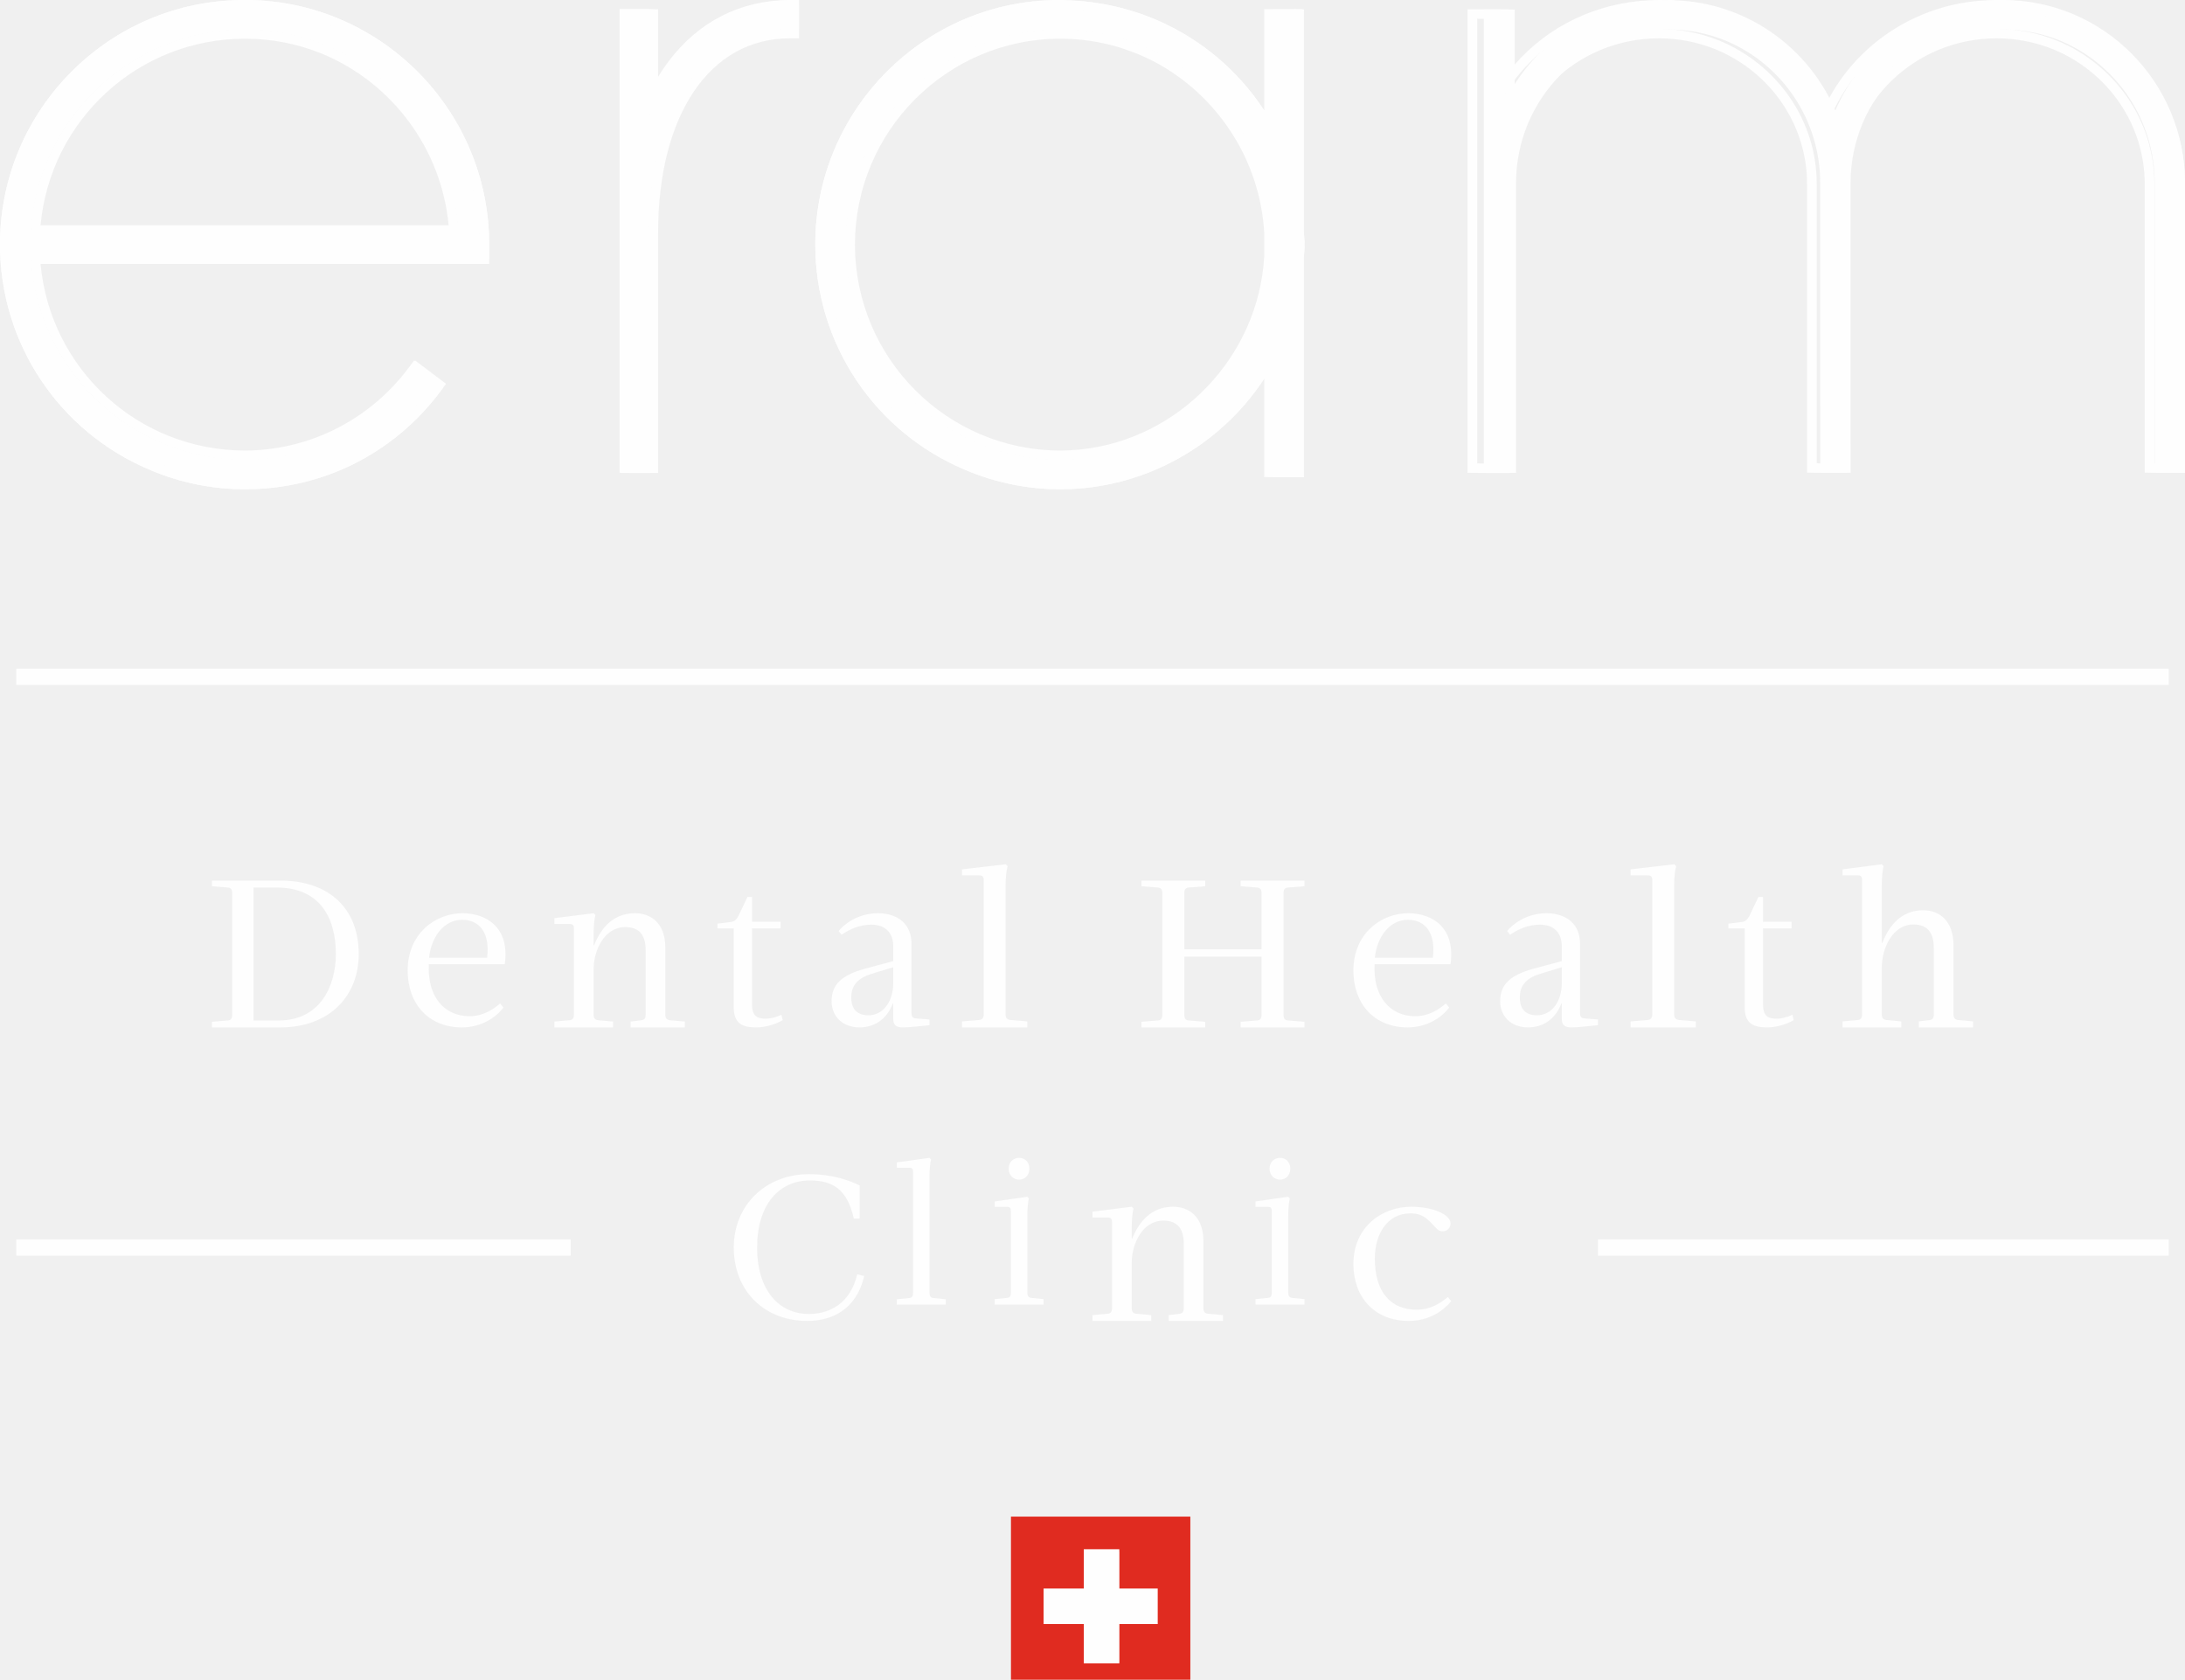
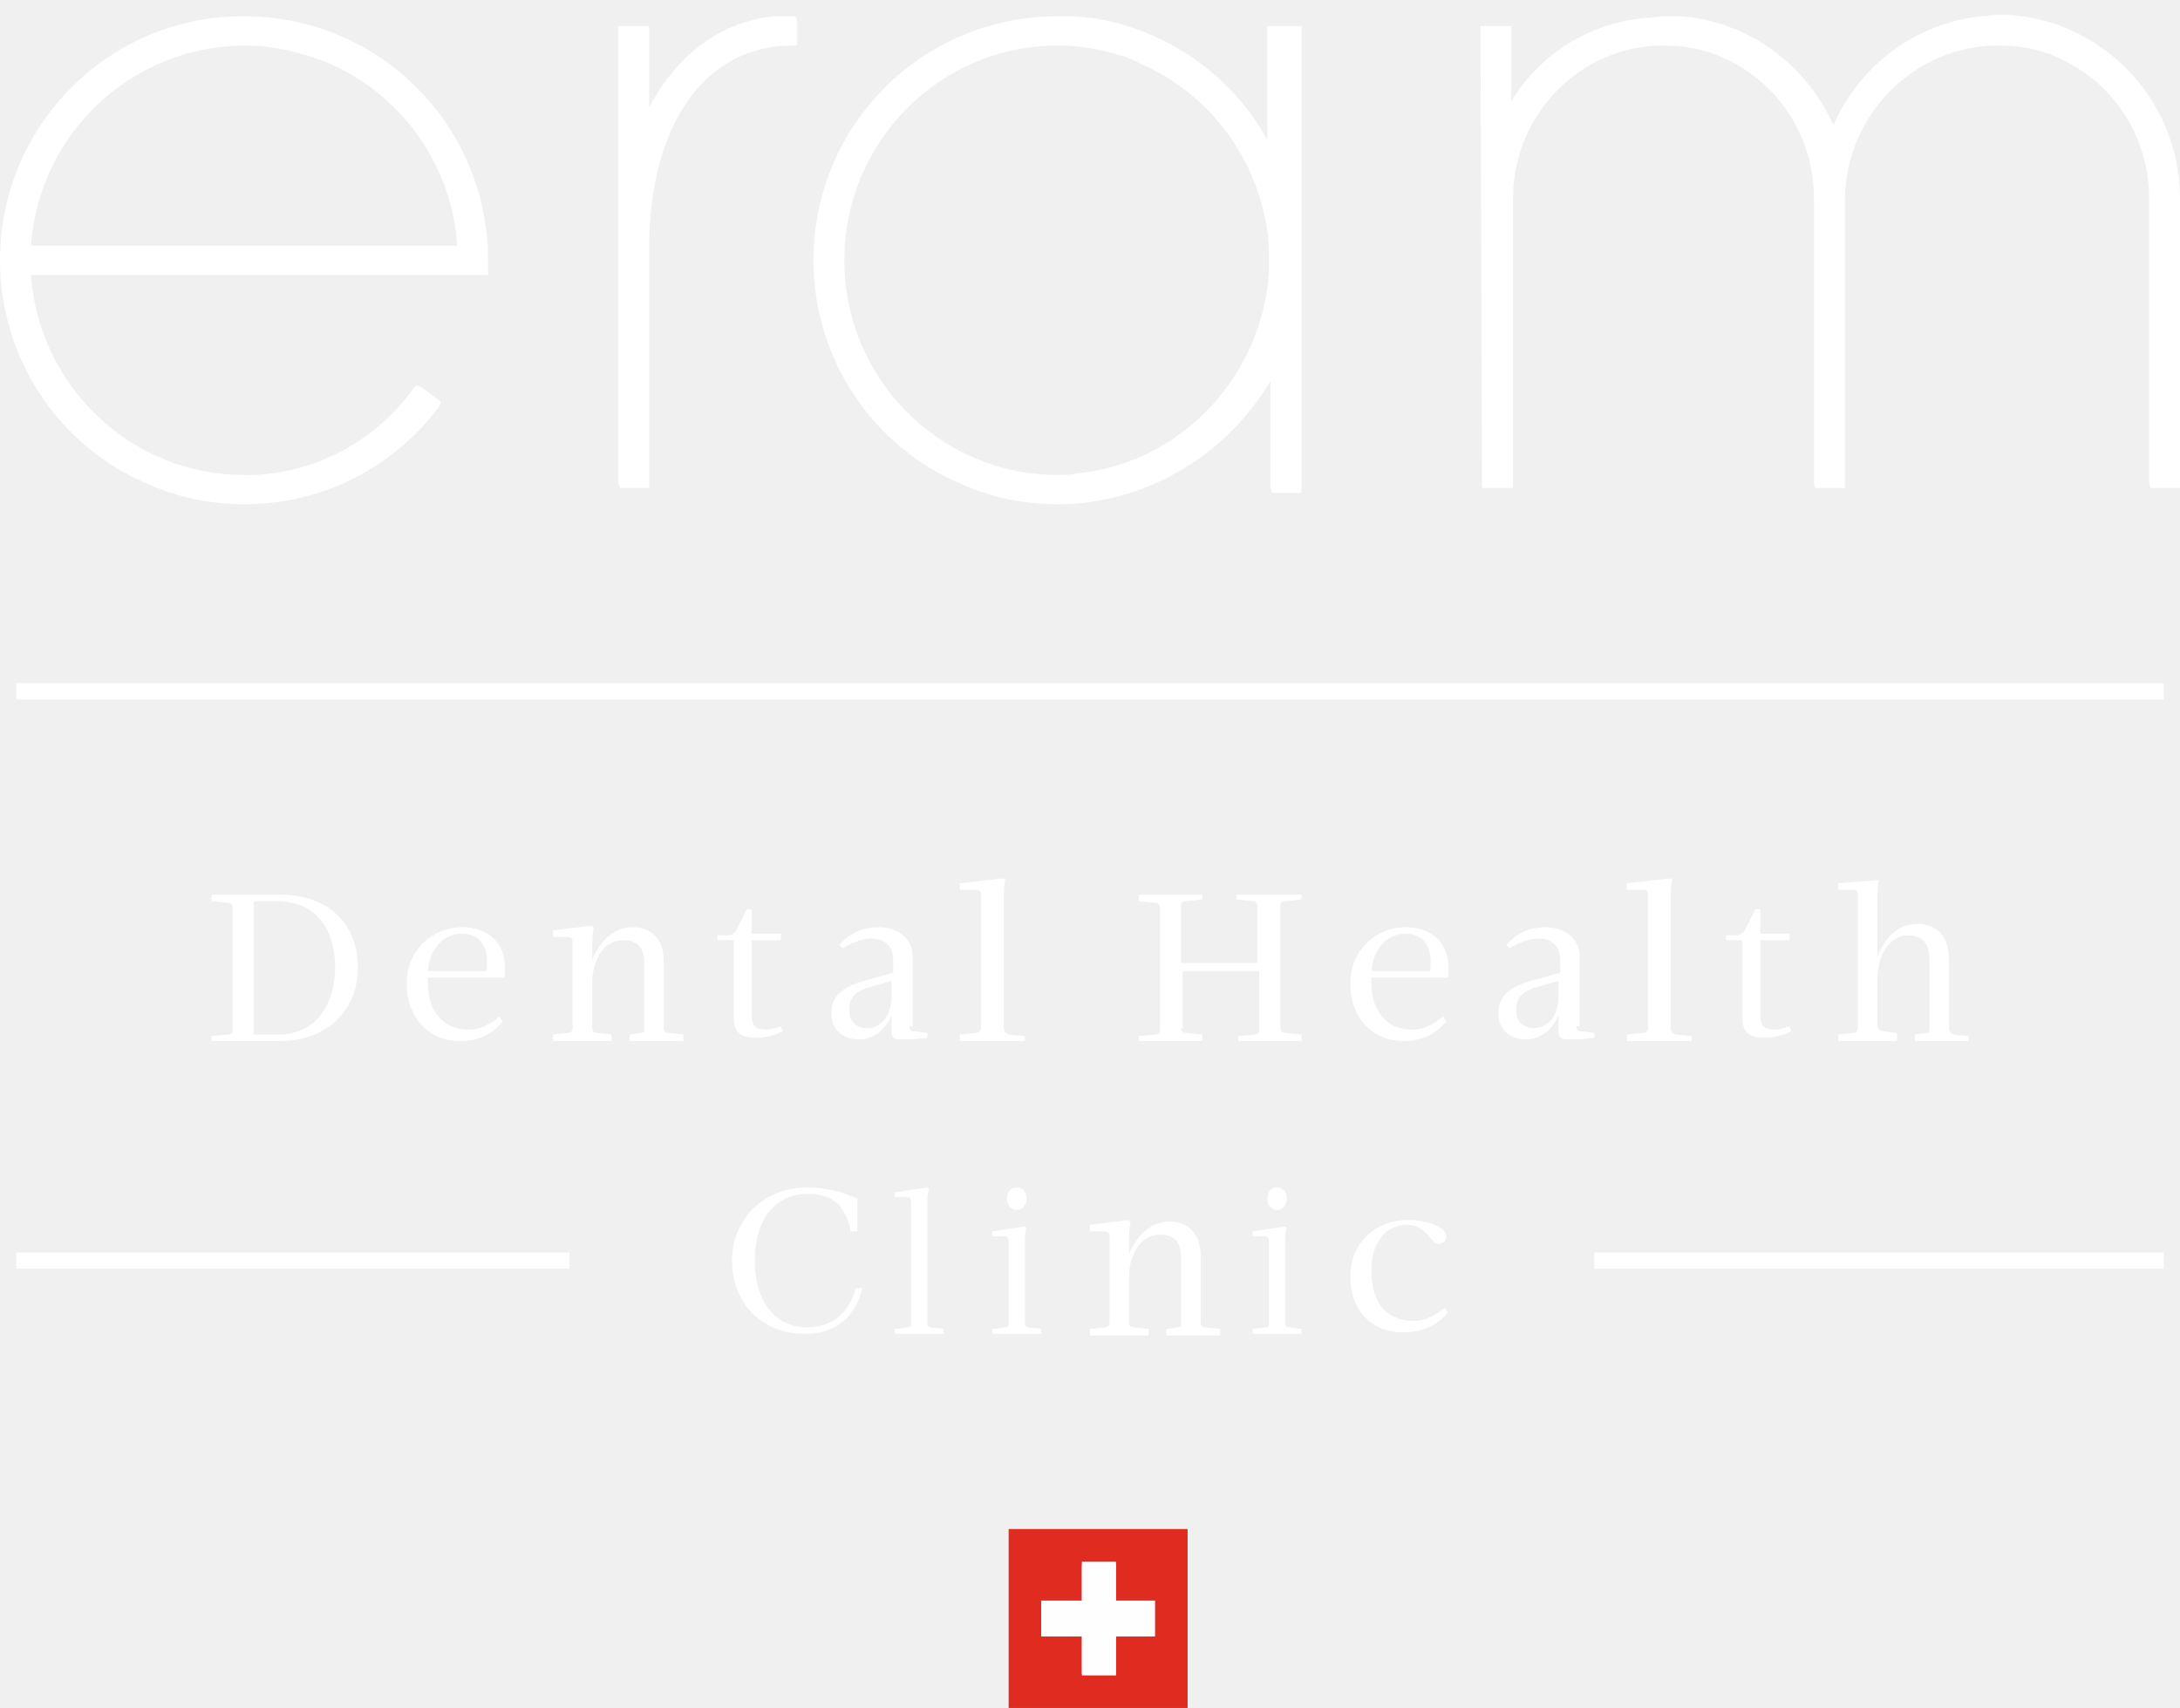
- <svg xmlns="http://www.w3.org/2000/svg" xmlns:xlink="http://www.w3.org/1999/xlink" width="134px" height="103px" viewBox="0 0 134 103" version="1.1">
-   <defs>
-     <polygon id="path-1" points="0 103 134 103 134 0 0 0" />
-   </defs>
-   <g id="Welcome" stroke="none" stroke-width="1" fill="none" fill-rule="evenodd">
-     <g id="Desktop-HD" transform="translate(-652, -36)">
-       <g id="Logo" transform="translate(652, 36)">
-         <path d="M17.098,62.576 C19.59,62.576 20.597,60.525 20.597,58.5 C20.597,56.171 19.535,54.424 16.962,54.424 L15.546,54.424 L15.546,62.576 L17.098,62.576 Z M13,63 L13,62.656 L13.966,62.576 C14.171,62.563 14.239,62.444 14.239,62.245 L14.239,54.755 C14.239,54.556 14.171,54.437 13.966,54.424 L13,54.344 L13,54 L17.207,54 C20.148,54 22,55.681 22,58.5 C22,61.147 20.134,63 17.207,63 L13,63 Z" id="Fill-1" fill="#FEFEFE" />
-         <path d="M26.313,58.733 L29.873,58.733 C30.063,57.226 29.427,56.404 28.344,56.404 C27.22,56.404 26.449,57.44 26.313,58.733 L26.313,58.733 Z M26.3,59.123 C26.192,61.115 27.247,62.314 28.79,62.314 C29.589,62.314 30.184,61.95 30.672,61.533 L30.875,61.788 C30.401,62.395 29.535,63 28.317,63 C26.273,63 25,61.546 25,59.514 C25,57.266 26.679,56 28.371,56 C29.739,56 31.281,56.795 30.956,59.123 L26.3,59.123 Z" id="Fill-3" fill="#FEFEFE" />
-         <path d="M36.515,56.11 C36.447,56.385 36.405,56.796 36.405,57.263 L36.405,57.963 L36.433,57.963 C37.011,56.522 37.932,56 38.948,56 C39.911,56 40.804,56.604 40.804,58.114 L40.804,62.218 C40.804,62.424 40.873,62.533 41.079,62.561 L42,62.643 L42,63 L38.674,63 L38.674,62.643 L39.347,62.561 C39.54,62.533 39.595,62.424 39.595,62.218 L39.595,58.265 C39.595,57.442 39.292,56.851 38.344,56.851 C37.052,56.851 36.405,58.292 36.405,59.431 L36.405,62.218 C36.405,62.424 36.475,62.533 36.681,62.561 L37.602,62.643 L37.602,63 L34,63 L34,62.643 L34.921,62.561 C35.127,62.548 35.196,62.424 35.196,62.218 L35.196,56.933 C35.196,56.728 35.127,56.659 34.921,56.659 L34,56.659 L34,56.302 L36.405,56 L36.515,56.11 Z" id="Fill-5" fill="#FEFEFE" />
-         <path d="M44.818,56.537 C45.048,56.512 45.176,56.371 45.278,56.182 L45.841,55 L46.121,55 L46.121,56.524 L47.872,56.524 L47.872,56.931 L46.121,56.931 L46.121,61.578 C46.121,62.327 46.441,62.467 46.978,62.467 C47.221,62.467 47.578,62.39 47.923,62.226 L48,62.556 C47.591,62.797 46.978,63 46.377,63 C45.547,63 44.997,62.784 44.997,61.755 L44.997,56.931 L44,56.931 L44,56.638 L44.818,56.537 Z" id="Fill-7" fill="#FEFEFE" />
-         <path d="M54.78,59.312 L53.41,59.729 C52.446,60.039 52.205,60.577 52.205,61.17 C52.205,61.883 52.573,62.259 53.258,62.259 C54.159,62.259 54.78,61.425 54.78,60.281 L54.78,59.312 Z M55.897,62.112 C55.897,62.314 55.96,62.435 56.15,62.448 L57,62.516 L57,62.866 C56.29,62.932 55.82,63 55.364,63 C54.958,63 54.78,62.852 54.78,62.489 L54.78,61.533 L54.755,61.533 C54.374,62.529 53.601,63 52.712,63 C51.634,63 51,62.287 51,61.398 C51,60.389 51.584,59.81 53.03,59.406 L54.78,58.935 L54.78,58.019 C54.78,57.279 54.374,56.701 53.436,56.701 C52.738,56.701 52.117,56.969 51.609,57.319 L51.431,57.091 C51.711,56.727 52.573,56 53.841,56 C55.047,56 55.897,56.66 55.897,57.845 L55.897,62.112 Z" id="Fill-9" fill="#FEFEFE" />
-         <path d="M61.672,62.197 C61.672,62.409 61.748,62.521 61.977,62.549 L63,62.634 L63,63 L59,63 L59,62.634 L60.023,62.549 C60.252,62.535 60.328,62.409 60.328,62.197 L60.328,53.958 C60.328,53.747 60.252,53.676 60.023,53.676 L59,53.676 L59,53.31 L61.672,53 L61.794,53.113 C61.718,53.395 61.672,53.817 61.672,54.296 L61.672,62.197 Z" id="Fill-11" fill="#FEFEFE" />
-         <path d="M72.634,62.245 C72.634,62.457 72.704,62.563 72.915,62.576 L73.916,62.656 L73.916,63 L70,63 L70,62.656 L71,62.576 C71.212,62.563 71.282,62.444 71.282,62.245 L71.282,54.755 C71.282,54.556 71.212,54.437 71,54.424 L70,54.344 L70,54 L73.916,54 L73.916,54.344 L72.915,54.424 C72.704,54.437 72.634,54.543 72.634,54.755 L72.634,58.209 L77.366,58.209 L77.366,54.755 C77.366,54.556 77.296,54.437 77.085,54.424 L76.084,54.344 L76.084,54 L80,54 L80,54.344 L79,54.424 C78.788,54.437 78.718,54.543 78.718,54.755 L78.718,62.245 C78.718,62.457 78.788,62.563 79,62.576 L80,62.656 L80,63 L76.084,63 L76.084,62.656 L77.085,62.576 C77.296,62.563 77.366,62.444 77.366,62.245 L77.366,58.658 L72.634,58.658 L72.634,62.245 Z" id="Fill-13" fill="#FEFEFE" />
-         <path d="M84.313,58.733 L87.873,58.733 C88.063,57.226 87.427,56.404 86.344,56.404 C85.22,56.404 84.449,57.44 84.313,58.733 L84.313,58.733 Z M84.3,59.123 C84.192,61.115 85.247,62.314 86.79,62.314 C87.589,62.314 88.184,61.95 88.672,61.533 L88.876,61.788 C88.401,62.395 87.535,63 86.317,63 C84.272,63 83,61.546 83,59.514 C83,57.266 84.679,56 86.371,56 C87.738,56 89.281,56.795 88.956,59.123 L84.3,59.123 Z" id="Fill-15" fill="#FEFEFE" />
-         <path d="M95.78,59.312 L94.41,59.729 C93.446,60.039 93.205,60.577 93.205,61.17 C93.205,61.883 93.573,62.259 94.258,62.259 C95.159,62.259 95.78,61.425 95.78,60.281 L95.78,59.312 Z M96.897,62.112 C96.897,62.314 96.96,62.435 97.15,62.448 L98,62.516 L98,62.866 C97.29,62.932 96.82,63 96.364,63 C95.958,63 95.78,62.852 95.78,62.489 L95.78,61.533 L95.755,61.533 C95.374,62.529 94.601,63 93.712,63 C92.634,63 92,62.287 92,61.398 C92,60.389 92.584,59.81 94.03,59.406 L95.78,58.935 L95.78,58.019 C95.78,57.279 95.374,56.701 94.436,56.701 C93.738,56.701 93.117,56.969 92.609,57.319 L92.431,57.091 C92.711,56.727 93.573,56 94.841,56 C96.047,56 96.897,56.66 96.897,57.845 L96.897,62.112 Z" id="Fill-17" fill="#FEFEFE" />
-         <path d="M102.672,62.197 C102.672,62.409 102.748,62.521 102.977,62.549 L104,62.634 L104,63 L100,63 L100,62.634 L101.023,62.549 C101.252,62.535 101.328,62.409 101.328,62.197 L101.328,53.958 C101.328,53.747 101.252,53.676 101.023,53.676 L100,53.676 L100,53.31 L102.672,53 L102.794,53.113 C102.718,53.395 102.672,53.817 102.672,54.296 L102.672,62.197 Z" id="Fill-19" fill="#FEFEFE" />
-         <path d="M106.818,56.537 C107.048,56.512 107.176,56.371 107.278,56.182 L107.841,55 L108.121,55 L108.121,56.524 L109.872,56.524 L109.872,56.931 L108.121,56.931 L108.121,61.578 C108.121,62.327 108.441,62.467 108.978,62.467 C109.221,62.467 109.578,62.39 109.923,62.226 L110,62.556 C109.591,62.797 108.978,63 108.377,63 C107.547,63 106.997,62.784 106.997,61.755 L106.997,56.931 L106,56.931 L106,56.638 L106.818,56.537 Z" id="Fill-21" fill="#FEFEFE" />
-         <path d="M115.515,53.113 C115.447,53.395 115.405,53.817 115.405,54.296 L115.405,57.831 L115.433,57.831 C116.01,56.352 116.932,55.817 117.948,55.817 C118.911,55.817 119.804,56.437 119.804,57.986 L119.804,62.197 C119.804,62.409 119.873,62.521 120.079,62.549 L121,62.633 L121,63 L117.674,63 L117.674,62.633 L118.347,62.549 C118.54,62.521 118.595,62.409 118.595,62.197 L118.595,58.141 C118.595,57.296 118.292,56.69 117.344,56.69 C116.052,56.69 115.405,58.169 115.405,59.338 L115.405,62.197 C115.405,62.409 115.475,62.521 115.681,62.549 L116.602,62.633 L116.602,63 L113,63 L113,62.633 L113.921,62.549 C114.127,62.535 114.196,62.409 114.196,62.197 L114.196,53.958 C114.196,53.747 114.127,53.676 113.921,53.676 L113,53.676 L113,53.31 L115.405,53 L115.515,53.113 Z" id="Fill-23" fill="#FEFEFE" />
-         <mask id="mask-2" fill="white">
-           <use xlink:href="#path-1" />
-         </mask>
-         <g id="Clip-26" />
-         <polygon id="Fill-25" fill="#FEFEFE" mask="url(#mask-2)" points="1 77 35 77 35 76 1 76" />
-         <polygon id="Fill-27" fill="#FEFEFE" mask="url(#mask-2)" points="98 77 133 77 133 76 98 76" />
-         <path d="M53,78.248 C52.5,80.357 50.958,81 49.514,81 C46.834,81 45,79.123 45,76.5 C45,73.89 46.972,72 49.611,72 C51,72 52.083,72.373 52.722,72.695 L52.722,74.726 L52.361,74.726 C51.959,72.862 50.986,72.386 49.667,72.386 C47.791,72.386 46.431,73.851 46.431,76.5 C46.431,79.161 47.806,80.575 49.611,80.575 C50.861,80.575 52.153,79.933 52.569,78.145 L53,78.248 Z" id="Fill-28" fill="#FEFEFE" mask="url(#mask-2)" />
-         <path d="M57.004,79.278 C57.004,79.468 57.061,79.569 57.233,79.594 L58,79.671 L58,80 L55,80 L55,79.671 L55.767,79.594 C55.939,79.582 55.996,79.468 55.996,79.278 L55.996,71.862 C55.996,71.672 55.939,71.608 55.767,71.608 L55,71.608 L55,71.278 L57.004,71 L57.096,71.101 C57.038,71.355 57.004,71.735 57.004,72.166 L57.004,79.278 Z" id="Fill-29" fill="#FEFEFE" mask="url(#mask-2)" />
-         <path d="M62.5,71 C62.855,71 63.13,71.26 63.13,71.662 C63.13,72.064 62.855,72.335 62.5,72.335 C62.145,72.335 61.859,72.064 61.859,71.662 C61.859,71.26 62.145,71 62.5,71 L62.5,71 Z M63.004,79.261 C63.004,79.456 63.061,79.559 63.233,79.585 L64,79.663 L64,80 L61,80 L61,79.663 L61.767,79.585 C61.939,79.573 61.996,79.456 61.996,79.261 L61.996,74.268 C61.996,74.074 61.939,74.008 61.767,74.008 L61,74.008 L61,73.672 L63.004,73.386 L63.096,73.49 C63.038,73.75 63.004,74.139 63.004,74.58 L63.004,79.261 Z" id="Fill-30" fill="#FEFEFE" mask="url(#mask-2)" />
-         <path d="M69.516,74.109 C69.447,74.384 69.405,74.796 69.405,75.263 L69.405,75.962 L69.433,75.962 C70.011,74.521 70.932,74 71.949,74 C72.911,74 73.804,74.604 73.804,76.114 L73.804,80.218 C73.804,80.424 73.873,80.534 74.079,80.561 L75,80.643 L75,81 L71.674,81 L71.674,80.643 L72.347,80.561 C72.539,80.534 72.595,80.424 72.595,80.218 L72.595,76.264 C72.595,75.441 72.292,74.851 71.343,74.851 C70.052,74.851 69.405,76.292 69.405,77.432 L69.405,80.218 C69.405,80.424 69.474,80.534 69.68,80.561 L70.602,80.643 L70.602,81 L67,81 L67,80.643 L67.921,80.561 C68.127,80.548 68.196,80.424 68.196,80.218 L68.196,74.933 C68.196,74.727 68.127,74.658 67.921,74.658 L67,74.658 L67,74.301 L69.405,74 L69.516,74.109 Z" id="Fill-31" fill="#FEFEFE" mask="url(#mask-2)" />
-         <path d="M78.5,71 C78.855,71 79.13,71.26 79.13,71.662 C79.13,72.064 78.855,72.335 78.5,72.335 C78.145,72.335 77.859,72.064 77.859,71.662 C77.859,71.26 78.145,71 78.5,71 L78.5,71 Z M79.004,79.261 C79.004,79.456 79.061,79.559 79.233,79.585 L80,79.663 L80,80 L77,80 L77,79.663 L77.767,79.585 C77.939,79.573 77.996,79.456 77.996,79.261 L77.996,74.268 C77.996,74.074 77.939,74.008 77.767,74.008 L77,74.008 L77,73.672 L79.004,73.386 L79.096,73.49 C79.038,73.75 79.004,74.139 79.004,74.58 L79.004,79.261 Z" id="Fill-32" fill="#FEFEFE" mask="url(#mask-2)" />
-         <path d="M83,77.514 C83,75.225 84.77,74 86.539,74 C87.949,74 88.958,74.512 88.958,75.01 C88.958,75.508 88.391,75.643 88.129,75.36 C87.701,74.943 87.382,74.404 86.511,74.404 C85.019,74.404 84.313,75.75 84.313,77.177 C84.313,79.277 85.336,80.313 86.87,80.313 C87.714,80.313 88.309,79.937 88.793,79.533 L89,79.788 C88.516,80.38 87.645,81 86.386,81 C84.286,81 83,79.533 83,77.514" id="Fill-33" fill="#FEFEFE" mask="url(#mask-2)" />
-         <polygon id="Fill-34" fill="#FEFEFE" mask="url(#mask-2)" points="1 42 133 42 133 41 1 41" />
-         <path d="M65.033,1.824 C57.784,1.824 51.886,7.735 51.886,15 C51.886,22.265 57.784,28.176 65.033,28.176 C65.419,28.176 65.825,28.155 66.273,28.112 C72.636,27.473 77.71,22.155 78.075,15.743 L78.075,14.213 C77.812,9.623 75.109,5.429 71.02,3.284 C70.673,3.104 70.332,2.947 69.985,2.802 C69.749,2.706 69.506,2.62 69.263,2.537 C69.263,2.537 68.966,2.429 68.892,2.406 C67.643,2.02 66.343,1.824 65.033,1.824 M65.033,30 C63.012,30 61.05,29.601 59.2,28.813 C53.612,26.471 50,21.044 50,14.986 C50,6.725 56.706,0.003 64.95,0.003 L65.033,0 C65.142,0 65.249,0.007 65.356,0.014 L65.647,0.029 C65.831,0.037 66.015,0.044 66.197,0.059 C66.514,0.083 66.829,0.122 67.143,0.166 L67.259,0.184 C71.859,0.876 75.82,3.642 78.075,7.673 L78.075,0.572 L79.86,0.572 L79.86,0.585 L79.96,0.585 L79.96,14.218 L79.975,14.442 C79.988,14.627 80,14.812 80,15 C80,15.188 79.988,15.373 79.975,15.557 L79.96,15.798 L79.96,29.251 L78.141,29.251 L78.141,29.237 L78.075,28.939 L78.075,22.325 C75.439,27.025 70.447,30 65.033,30" id="Fill-35" fill="#FEFEFE" mask="url(#mask-2)" />
-         <path d="M65.032,27.627 C58.085,27.627 52.433,21.962 52.433,15 C52.433,8.038 58.085,2.373 65.032,2.373 C66.288,2.373 67.533,2.561 68.733,2.931 C68.796,2.952 68.864,2.976 68.931,3.001 L69.083,3.056 C69.319,3.137 69.552,3.219 69.78,3.311 C70.135,3.46 70.455,3.609 70.753,3.764 C74.687,5.828 77.278,9.847 77.53,14.262 L77.529,15.745 C77.18,21.858 72.316,26.954 66.217,27.567 C65.791,27.607 65.402,27.627 65.032,27.627 M65.032,0 L65.011,0 L64.952,0.004 L64.951,0.004 C56.707,0.004 50,6.725 50,14.987 C50,21.044 53.612,26.472 59.202,28.814 C61.049,29.601 63.011,30 65.032,30 C70.093,30 74.785,27.401 77.529,23.224 L77.529,28.667 L77.529,29.252 L77.594,29.252 L78.177,29.266 L79.378,29.266 L79.961,29.266 L79.961,28.682 L79.961,15.766 L79.975,15.567 C79.988,15.379 80,15.191 80,15 C80,14.809 79.988,14.621 79.975,14.433 L79.96,14.202 L79.961,1.159 L79.961,0.574 L79.863,0.574 L79.28,0.561 L78.113,0.561 L77.529,0.561 L77.529,1.145 L77.529,6.771 C75.211,3.231 71.507,0.823 67.258,0.184 L67.204,0.175 L67.149,0.168 C66.792,0.116 66.483,0.081 66.195,0.059 C66.015,0.044 65.83,0.037 65.645,0.03 L65.554,0.027 C65.491,0.024 65.431,0.019 65.369,0.016 C65.258,0.008 65.146,0 65.032,0 M65.032,28.211 C65.452,28.211 65.866,28.187 66.276,28.148 C72.683,27.504 77.742,22.244 78.113,15.745 L78.113,14.228 C77.84,9.457 75.042,5.353 71.038,3.254 C71.033,3.251 71.028,3.249 71.023,3.246 C70.69,3.073 70.349,2.916 70,2.77 C69.762,2.673 69.518,2.587 69.274,2.504 C69.15,2.461 69.029,2.412 68.905,2.372 C67.679,1.994 66.379,1.789 65.032,1.789 C57.763,1.789 51.849,7.715 51.849,15 C51.849,22.285 57.763,28.211 65.032,28.211 M65.032,0.585 C65.201,0.585 65.365,0.604 65.532,0.611 C65.738,0.618 65.945,0.625 66.15,0.642 C66.456,0.666 66.759,0.703 67.06,0.745 L67.172,0.763 C72.05,1.496 76.129,4.684 78.113,9.038 L78.113,1.145 L79.28,1.145 L79.28,1.159 L79.378,1.159 L79.378,14.234 C79.392,14.489 79.416,14.742 79.416,15 C79.416,15.259 79.392,15.511 79.378,15.766 L79.378,28.682 L78.177,28.682 L78.177,28.667 L78.113,28.667 L78.113,20.963 C75.844,25.941 70.84,29.415 65.032,29.415 C63.045,29.415 61.151,29.008 59.427,28.275 C54.239,26.101 50.584,20.965 50.584,14.987 C50.584,7.048 57.029,0.589 64.951,0.589 C64.954,0.589 64.956,0.589 64.959,0.589 C64.984,0.589 65.007,0.585 65.032,0.585" id="Fill-36" fill="#FEFEFE" mask="url(#mask-2)" />
-         <path d="M28.084,14.088 C27.747,9.117 24.588,4.704 19.964,2.789 C18.394,2.149 16.734,1.824 15.033,1.824 C8.089,1.824 2.388,7.186 1.917,14.088 L28.084,14.088 Z M15.033,30 C13.013,30 11.051,29.601 9.202,28.814 C3.613,26.472 0,21.044 0,14.986 C0,6.725 6.707,0.004 14.95,0.004 L15.033,0 C23.286,0 30,6.729 30,15 L30,15.912 L1.917,15.912 C2.388,22.814 8.089,28.176 15.033,28.176 C15.278,28.176 15.522,28.168 15.764,28.154 C19.61,27.923 23.153,26.009 25.481,22.904 L25.66,22.665 L25.703,22.698 L25.968,22.847 L27.185,23.764 L27.006,24.003 C24.148,27.814 19.784,30 15.033,30 L15.033,30 Z" id="Fill-37" fill="#FEFEFE" mask="url(#mask-2)" />
-         <path d="M2.487,13.813 C3.086,7.35 8.483,2.373 15.033,2.373 C16.663,2.373 18.253,2.685 19.759,3.298 C24.09,5.093 27.082,9.178 27.513,13.813 L2.487,13.813 Z M15.033,0 L15.01,0 L14.953,0.004 L14.951,0.004 C6.707,0.004 0,6.725 0,14.987 C0,21.044 3.612,26.472 9.203,28.815 C11.05,29.601 13.012,30 15.033,30 C19.783,30 24.148,27.814 27.006,24.002 L27.356,23.535 L26.89,23.184 L25.929,22.46 L25.46,22.107 L25.437,22.138 L25.395,22.106 L25.045,22.573 C22.813,25.55 19.418,27.385 15.73,27.606 C15.501,27.619 15.268,27.627 15.033,27.627 C8.483,27.627 3.086,22.65 2.487,16.187 L29.416,16.187 L30,16.187 L30,15.602 L30,15 C30,6.729 23.285,0 15.033,0 L15.033,0 Z M1.863,14.398 L28.138,14.398 C27.907,9.141 24.599,4.671 19.979,2.756 C18.451,2.134 16.782,1.789 15.033,1.789 C7.964,1.789 2.178,7.392 1.863,14.398 L1.863,14.398 Z M15.033,0.585 C22.964,0.585 29.416,7.052 29.416,15 L29.416,15.602 L1.863,15.602 C2.178,22.608 7.964,28.211 15.033,28.211 C15.278,28.211 15.521,28.204 15.764,28.19 C19.637,27.957 23.155,26.068 25.511,22.925 L25.555,22.958 C25.563,22.948 25.571,22.938 25.579,22.928 L26.539,23.651 C23.793,27.314 19.598,29.415 15.033,29.415 C13.045,29.415 11.151,29.008 9.428,28.275 C4.24,26.101 0.584,20.965 0.584,14.987 C0.584,7.048 7.028,0.589 14.951,0.589 C14.953,0.589 14.956,0.589 14.958,0.589 C14.983,0.589 15.007,0.585 15.033,0.585 L15.033,0.585 Z" id="Fill-38" fill="#FEFEFE" mask="url(#mask-2)" />
-         <path d="M91.131,29 L91.131,28.995 L91,28.995 L91,0.583 L92.796,0.583 L92.796,0.589 L92.892,0.589 L92.892,5.159 C94.727,2.282 97.742,0.404 101.152,0.064 L101.233,0.055 C101.569,0.024 101.908,0.003 102.252,0.003 L102.334,0 C102.52,0 102.704,0.012 102.888,0.025 L103.175,0.043 C107.309,0.355 110.916,2.965 112.557,6.769 C114.158,3.056 117.664,0.455 121.683,0.061 C122.065,0.024 122.412,0.003 122.764,0.003 L122.846,0 C128.997,0 134,5.036 134,11.228 L133.999,28.995 L132.204,28.995 L132.204,28.982 L132.139,28.686 L132.139,11.215 C132.139,7.424 129.896,4.014 126.424,2.526 C125.285,2.05 124.081,1.808 122.846,1.808 C117.7,1.808 113.503,6.023 113.489,11.204 L113.491,28.995 L111.695,28.995 L111.695,28.981 L111.63,28.686 L111.627,11.215 C111.627,7.425 109.383,4.015 105.912,2.527 C104.773,2.05 103.569,1.808 102.334,1.808 C97.174,1.808 92.975,6.033 92.975,11.228 L92.975,28.995 L92.599,29 L91.131,29 Z" id="Fill-39" fill="#FEFEFE" mask="url(#mask-2)" />
-         <path d="M122.444,0 C122.417,0 122.389,0.002 122.361,0.003 C122.03,0.004 121.677,0.022 121.282,0.058 L121.275,0.058 L121.241,0.062 C117.292,0.437 113.82,2.81 112.058,6.239 C110.252,2.724 106.677,0.341 102.607,0.042 C102.578,0.04 102.545,0.039 102.512,0.037 L102.473,0.036 L102.317,0.025 C102.125,0.012 101.933,0 101.737,0 C101.71,0 101.681,0.002 101.654,0.003 C101.334,0.004 100.999,0.02 100.599,0.056 L100.549,0.061 C97.308,0.375 94.428,1.967 92.503,4.429 L92.503,1.156 L92.503,0.577 L92.406,0.577 L91.813,0.572 L90.593,0.572 L90,0.572 L90,1.152 L90,28.416 L90,28.995 L90.132,28.995 L90.725,29 L91.91,29 L92.503,29 L92.503,28.995 L92.586,28.995 L92.586,28.416 L92.586,11.293 C92.587,6.362 96.692,2.351 101.737,2.351 C102.945,2.351 104.123,2.581 105.238,3.035 C108.629,4.445 110.822,7.682 110.822,11.28 L110.825,28.403 L110.825,28.982 L110.89,28.982 L111.483,28.995 L112.703,28.995 L113.296,28.995 L113.296,28.416 L113.296,11.269 L113.296,11.127 C113.388,6.275 117.462,2.351 122.444,2.351 C123.651,2.351 124.829,2.581 125.944,3.034 C129.335,4.444 131.529,7.682 131.529,11.28 L131.529,28.403 L131.529,28.982 L131.594,28.982 L132.187,28.995 L133.407,28.995 L134,28.995 L134,28.416 L134,11.293 C134.001,8.282 132.798,5.447 130.612,3.311 C128.427,1.176 125.526,0 122.444,0 M122.444,0.579 C128.489,0.579 133.408,5.386 133.408,11.293 L133.407,11.293 L133.407,28.416 L132.187,28.416 L132.187,28.403 L132.122,28.403 L132.122,11.28 C132.122,7.341 129.666,3.952 126.172,2.5 C125.023,2.032 123.764,1.772 122.444,1.772 C117.08,1.772 112.716,6.031 112.702,11.269 L112.703,11.269 L112.703,28.416 L111.483,28.416 L111.483,28.403 L111.418,28.403 L111.415,11.281 L111.415,11.28 C111.415,7.341 108.959,3.953 105.466,2.5 C104.317,2.032 103.058,1.772 101.737,1.772 C96.364,1.772 91.994,6.043 91.994,11.293 L91.993,11.293 L91.993,28.416 L91.91,28.416 L91.91,28.421 L90.725,28.421 L90.725,28.416 L90.593,28.416 L90.593,1.152 L91.813,1.152 L91.813,1.156 L91.91,1.156 L91.91,6.431 C93.568,3.264 96.788,1.007 100.574,0.641 C100.6,0.639 100.626,0.636 100.653,0.633 C100.983,0.603 101.317,0.583 101.654,0.583 L101.658,0.583 C101.684,0.583 101.711,0.579 101.737,0.579 C101.973,0.579 102.203,0.599 102.435,0.614 C102.477,0.616 102.52,0.616 102.563,0.62 C106.96,0.942 110.633,3.806 112.058,7.712 C113.452,3.879 117.013,1.046 121.299,0.639 C121.312,0.637 121.324,0.636 121.337,0.634 C121.674,0.603 122.016,0.583 122.362,0.583 L122.365,0.583 C122.392,0.583 122.417,0.579 122.444,0.579" id="Fill-40" fill="#FEFEFE" mask="url(#mask-2)" />
-         <path d="M38.066,29 L38.066,28.987 L38,28.691 L38,0.567 L39.79,0.567 L39.79,0.58 L39.891,0.58 L39.891,5.623 C41.568,2.391 44.23,0.435 47.502,0.069 C47.96,0.019 48.295,0 48.618,0 L48.916,0 L49,0.292 L49,1.805 L48.702,1.805 C43.35,1.805 39.891,6.705 39.891,14.29 L39.891,29 L38.066,29 Z" id="Fill-41" fill="#FEFEFE" mask="url(#mask-2)" />
-         <path d="M49,0 L48.434,0 C48.405,0 48.375,0.002 48.347,0.004 L48.335,0.004 C48.032,0.004 47.708,0.024 47.326,0.066 L47.321,0.066 L47.287,0.07 C44.396,0.405 42.002,2.027 40.359,4.708 L40.359,1.152 L40.359,0.572 L40.263,0.572 L39.698,0.559 L38.566,0.559 L38,0.559 L38,1.139 L38,28.407 L38,28.987 L38.063,28.987 L38.628,29 L39.793,29 L40.359,29 L40.359,28.421 L40.359,14.296 C40.359,7.04 43.529,2.352 48.434,2.352 L49,2.352 L49,1.772 L49,0.579 L49,0 Z M48.434,0.579 L48.434,1.772 C43.185,1.772 39.793,6.688 39.793,14.296 L39.793,14.296 L39.793,28.421 L38.628,28.421 L38.628,28.407 L38.566,28.407 L38.566,1.139 L39.698,1.139 L39.698,1.152 L39.793,1.152 L39.793,7.14 C41.245,3.421 43.906,1.045 47.327,0.649 C47.347,0.647 47.366,0.644 47.385,0.642 C47.703,0.607 48.025,0.583 48.355,0.583 L48.355,0.584 C48.382,0.584 48.407,0.579 48.434,0.579 L48.434,0.579 Z" id="Fill-42" fill="#FEFEFE" mask="url(#mask-2)" />
-         <path d="M70.892,99.568 L68.62,99.568 L68.62,101.894 L66.518,101.894 L66.518,99.568 L64.139,99.568 L64.139,97.467 L66.518,97.467 L66.518,95.141 L68.62,95.141 L68.62,97.467 L70.892,97.467 L70.892,99.568 Z M62,104 L73,104 L73,93 L62,93 L62,104 Z" id="Fill-43" fill="#E02B20" mask="url(#mask-2)" />
-         <polygon id="Fill-44" fill="#FEFEFE" mask="url(#mask-2)" points="68.645 95 66.466 95 66.466 97.41 64 97.41 64 99.589 66.466 99.589 66.466 102 68.645 102 68.645 99.589 71 99.589 71 97.41 68.645 97.41" />
-       </g>
+ <svg xmlns="http://www.w3.org/2000/svg" width="134px" height="105px" viewBox="0 0 134 105" version="1.1">
+   <g id="Page-1" stroke="none" stroke-width="1" fill="none" fill-rule="evenodd">
+     <g id="logo_black" fill-rule="nonzero">
+       <path d="M17.1,63.6 C19.6,63.6 20.6,61.5 20.6,59.5 C20.6,57.2 19.5,55.4 17,55.4 L15.6,55.4 L15.6,63.6 C15.6,63.6 17.1,63.6 17.1,63.6 Z M13,64 L13,63.7 L14,63.6 C14.2,63.6 14.3,63.5 14.3,63.3 L14.3,55.8 C14.3,55.6 14.2,55.5 14,55.5 L13,55.4 L13,55 L17.2,55 C20.1,55 22,56.7 22,59.5 C22,62.1 20.1,64 17.2,64 L13,64 Z" id="Fill-1" fill="#FFFFFF" />
+       <path d="M26.3,59.7 L29.9,59.7 C30.1,58.2 29.5,57.4 28.4,57.4 C27.2,57.4 26.4,58.4 26.3,59.7 L26.3,59.7 Z M26.3,60.1 C26.2,62.1 27.2,63.3 28.8,63.3 C29.6,63.3 30.2,62.9 30.7,62.5 L30.9,62.8 C30.4,63.4 29.6,64 28.3,64 C26.3,64 25,62.5 25,60.5 C25,58.3 26.7,57 28.4,57 C29.8,57 31.3,57.8 31,60.1 L26.3,60.1 L26.3,60.1 Z" id="Fill-3" fill="#FFFFFF" />
+       <path d="M36.5,57.1 C36.4,57.4 36.4,57.8 36.4,58.3 L36.4,59 L36.4,59 C37,57.6 37.9,57 38.9,57 C39.9,57 40.8,57.6 40.8,59.1 L40.8,63.2 C40.8,63.4 40.9,63.5 41.1,63.5 L42,63.6 L42,64 L38.7,64 L38.7,63.6 L39.4,63.5 C39.6,63.5 39.6,63.4 39.6,63.2 L39.6,59.2 C39.6,58.4 39.3,57.8 38.3,57.8 C37,57.8 36.4,59.2 36.4,60.4 L36.4,63.2 C36.4,63.4 36.5,63.5 36.7,63.5 L37.6,63.6 L37.6,64 L34,64 L34,63.6 L34.9,63.5 C35.1,63.5 35.2,63.4 35.2,63.2 L35.2,57.9 C35.2,57.7 35.1,57.6 34.9,57.6 L34,57.6 L34,57.2 L36.4,56.9 L36.5,57.1 Z" id="Fill-5" fill="#FFFFFF" />
+       <path d="M44.8,57.5 C45,57.5 45.2,57.3 45.3,57.1 L45.9,55.9 L46.2,55.9 L46.2,57.4 L48,57.4 L48,57.8 L46.2,57.8 L46.2,62.4 C46.2,63.1 46.5,63.3 47.1,63.3 C47.3,63.3 47.7,63.2 48,63.1 L48.1,63.4 C47.7,63.6 47.1,63.8 46.5,63.8 C45.7,63.8 45.1,63.6 45.1,62.6 L45.1,57.8 L44.1,57.8 L44.1,57.5 L44.8,57.5 L44.8,57.5 Z" id="Fill-7" fill="#FFFFFF" />
+       <path d="M54.8,60.3 L53.4,60.7 C52.4,61 52.2,61.5 52.2,62.1 C52.2,62.8 52.6,63.2 53.3,63.2 C54.2,63.2 54.8,62.4 54.8,61.2 C54.8,61.2 54.8,60.3 54.8,60.3 Z M55.9,63.1 C55.9,63.3 56,63.4 56.2,63.4 L57,63.5 L57,63.8 C56.3,63.9 55.8,63.9 55.4,63.9 C55,63.9 54.8,63.8 54.8,63.4 L54.8,62.4 L54.8,62.4 C54.4,63.4 53.6,63.9 52.8,63.9 C51.7,63.9 51.1,63.2 51.1,62.3 C51.1,61.3 51.7,60.7 53.1,60.3 L54.9,59.8 L54.9,59 C54.9,58.3 54.5,57.7 53.6,57.7 C52.9,57.7 52.3,58 51.8,58.3 L51.6,58.1 C51.9,57.7 52.7,57 54,57 C55.2,57 56.1,57.7 56.1,58.8 L56.1,63.1 L55.9,63.1 L55.9,63.1 Z" id="Fill-9" fill="#FFFFFF" />
+       <path d="M61.7,63.2 C61.7,63.4 61.8,63.5 62,63.6 L63,63.7 L63,64 L59,64 L59,63.6 L60,63.5 C60.2,63.5 60.3,63.4 60.3,63.1 L60.3,55 C60.3,54.8 60.2,54.7 60,54.7 L59,54.7 L59,54.3 L61.7,54 L61.8,54.1 C61.7,54.4 61.7,54.8 61.7,55.3 L61.7,63.2 Z" id="Fill-11" fill="#FFFFFF" />
+       <path d="M72.6,63.2 C72.6,63.4 72.7,63.5 72.9,63.5 L73.9,63.6 L73.9,64 L70,64 L70,63.7 L71,63.6 C71.2,63.6 71.3,63.5 71.3,63.3 L71.3,55.8 C71.3,55.6 71.2,55.5 71,55.5 L70,55.4 L70,55 L73.9,55 L73.9,55.3 L72.9,55.4 C72.7,55.4 72.6,55.5 72.6,55.7 L72.6,59.2 L77.3,59.2 L77.3,55.7 C77.3,55.5 77.2,55.4 77,55.4 L76,55.3 L76,55 L80,55 L80,55.3 L79,55.4 C78.8,55.4 78.7,55.5 78.7,55.7 L78.7,63.2 C78.7,63.4 78.8,63.5 79,63.5 L80,63.6 L80,64 L76.1,64 L76.1,63.7 L77.1,63.6 C77.3,63.6 77.4,63.5 77.4,63.3 L77.4,59.7 L72.7,59.7 L72.7,63.2 L72.6,63.2 Z" id="Fill-13" fill="#FFFFFF" />
+       <path d="M84.3,59.7 L87.9,59.7 C88.1,58.2 87.5,57.4 86.4,57.4 C85.2,57.4 84.4,58.4 84.3,59.7 L84.3,59.7 Z M84.3,60.1 C84.2,62.1 85.2,63.3 86.8,63.3 C87.6,63.3 88.2,62.9 88.7,62.5 L88.9,62.8 C88.4,63.4 87.6,64 86.3,64 C84.3,64 83,62.5 83,60.5 C83,58.3 84.7,57 86.4,57 C87.8,57 89.3,57.8 89,60.1 L84.3,60.1 L84.3,60.1 Z" id="Fill-15" fill="#FFFFFF" />
+       <path d="M95.8,60.3 L94.4,60.7 C93.4,61 93.2,61.5 93.2,62.1 C93.2,62.8 93.6,63.2 94.3,63.2 C95.2,63.2 95.8,62.4 95.8,61.2 L95.8,60.3 L95.8,60.3 Z M96.9,63.1 C96.9,63.3 97,63.4 97.2,63.4 L98,63.5 L98,63.8 C97.3,63.9 96.8,63.9 96.4,63.9 C96,63.9 95.8,63.8 95.8,63.4 L95.8,62.4 L95.8,62.4 C95.4,63.4 94.6,63.9 93.8,63.9 C92.7,63.9 92.1,63.2 92.1,62.3 C92.1,61.3 92.7,60.7 94.1,60.3 L95.9,59.8 L95.9,59 C95.9,58.3 95.5,57.7 94.6,57.7 C93.9,57.7 93.3,58 92.8,58.3 L92.6,58.1 C92.9,57.7 93.7,57 95,57 C96.2,57 97.1,57.7 97.1,58.8 L97.1,63.1 L96.9,63.1 L96.9,63.1 Z" id="Fill-17" fill="#FFFFFF" />
+       <path d="M102.7,63.2 C102.7,63.4 102.8,63.5 103,63.6 L104,63.7 L104,64 L100,64 L100,63.6 L101,63.5 C101.2,63.5 101.3,63.4 101.3,63.1 L101.3,55 C101.3,54.8 101.2,54.7 101,54.7 L100,54.7 L100,54.3 L102.7,54 L102.8,54.1 C102.7,54.4 102.7,54.8 102.7,55.3 L102.7,63.2 Z" id="Fill-19" fill="#FFFFFF" />
+       <path d="M106.8,57.5 C107,57.5 107.2,57.3 107.3,57.1 L107.9,55.9 L108.2,55.9 L108.2,57.4 L110,57.4 L110,57.8 L108.2,57.8 L108.2,62.4 C108.2,63.1 108.5,63.3 109.1,63.3 C109.3,63.3 109.7,63.2 110,63.1 L110.1,63.4 C109.7,63.6 109.1,63.8 108.5,63.8 C107.7,63.8 107.1,63.6 107.1,62.6 L107.1,57.8 L106.1,57.8 L106.1,57.5 L106.8,57.5 L106.8,57.5 Z" id="Fill-21" fill="#FFFFFF" />
+       <path d="M115.5,54.1 C115.4,54.4 115.4,54.8 115.4,55.3 L115.4,58.8 L115.4,58.8 C116,57.3 116.9,56.8 117.9,56.8 C118.9,56.8 119.8,57.4 119.8,59 L119.8,63.2 C119.8,63.4 119.9,63.5 120.1,63.6 L121,63.7 L121,64 L117.7,64 L117.7,63.6 L118.4,63.5 C118.6,63.5 118.6,63.4 118.6,63.1 L118.6,59 C118.6,58.2 118.3,57.5 117.3,57.5 C116,57.5 115.4,59 115.4,60.1 L115.4,63 C115.4,63.2 115.5,63.3 115.7,63.4 L116.6,63.5 L116.6,64 L113,64 L113,63.6 L113.9,63.5 C114.1,63.5 114.2,63.4 114.2,63.1 L114.2,55 C114.2,54.8 114.1,54.7 113.9,54.7 L113,54.7 L113,54.3 L115.5,54.1 L115.5,54.1 Z" id="Fill-23" fill="#FFFFFF" />
+       <polygon id="Fill-25" fill="#FFFFFF" points="1 78 35 78 35 77 1 77" />
+       <polygon id="Fill-27" fill="#FFFFFF" points="98 78 133 78 133 77 98 77" />
+       <path d="M53,79.2 C52.5,81.3 51,82 49.5,82 C46.8,82 45,80.1 45,77.5 C45,74.9 47,73 49.6,73 C51,73 52.1,73.4 52.7,73.7 L52.7,75.7 L52.3,75.7 C51.9,73.8 50.9,73.4 49.6,73.4 C47.7,73.4 46.4,74.9 46.4,77.5 C46.4,80.2 47.8,81.6 49.6,81.6 C50.9,81.6 52.1,81 52.6,79.2 L53,79.2 Z" id="Fill-28" fill="#FFFFFF" />
+       <path d="M57,81.3 C57,81.5 57.1,81.6 57.2,81.6 L58,81.7 L58,82 L55,82 L55,81.7 L55.8,81.6 C56,81.6 56,81.5 56,81.3 L56,73.9 C56,73.7 55.9,73.6 55.8,73.6 L55,73.6 L55,73.3 L57,73 L57.1,73.1 C57,73.4 57,73.7 57,74.2 L57,81.3 Z" id="Fill-29" fill="#FFFFFF" />
+       <path d="M62.5,73 C62.9,73 63.1,73.3 63.1,73.7 C63.1,74.1 62.8,74.4 62.5,74.4 C62.2,74.4 61.9,74.1 61.9,73.7 C61.9,73.3 62.1,73 62.5,73 L62.5,73 Z M63,81.3 C63,81.5 63.1,81.6 63.2,81.6 L64,81.7 L64,82 L61,82 L61,81.7 L61.8,81.6 C62,81.6 62,81.5 62,81.3 L62,76.3 C62,76.1 61.9,76 61.8,76 L61,76 L61,75.7 L63,75.4 L63.1,75.5 C63,75.7 63,76.1 63,76.6 L63,81.3 Z" id="Fill-30" fill="#FFFFFF" />
+       <path d="M69.5,75.2 C69.4,75.5 69.4,75.9 69.4,76.4 L69.4,77.1 L69.4,77.1 C70,75.7 70.9,75.1 71.9,75.1 C72.9,75.1 73.8,75.7 73.8,77.2 L73.8,81.3 C73.8,81.5 73.9,81.6 74.1,81.6 L75,81.7 L75,82.1 L71.7,82.1 L71.7,81.7 L72.4,81.6 C72.6,81.6 72.6,81.5 72.6,81.3 L72.6,77.3 C72.6,76.5 72.3,75.9 71.3,75.9 C70,75.9 69.4,77.3 69.4,78.5 L69.4,81.3 C69.4,81.5 69.5,81.6 69.7,81.6 L70.6,81.7 L70.6,82.1 L67,82.1 L67,81.7 L67.9,81.6 C68.1,81.6 68.2,81.5 68.2,81.3 L68.2,76 C68.2,75.8 68.1,75.7 67.9,75.7 L67,75.7 L67,75.3 L69.4,75 L69.5,75.2 Z" id="Fill-31" fill="#FFFFFF" />
+       <path d="M78.5,73 C78.9,73 79.1,73.3 79.1,73.7 C79.1,74.1 78.8,74.4 78.5,74.4 C78.2,74.4 77.9,74.1 77.9,73.7 C77.9,73.3 78.1,73 78.5,73 L78.5,73 Z M79,81.3 C79,81.5 79.1,81.6 79.2,81.6 L80,81.7 L80,82 L77,82 L77,81.7 L77.8,81.6 C78,81.6 78,81.5 78,81.3 L78,76.3 C78,76.1 77.9,76 77.8,76 L77,76 L77,75.7 L79,75.4 L79.1,75.5 C79,75.7 79,76.1 79,76.6 L79,81.3 Z" id="Fill-32" fill="#FFFFFF" />
+       <path d="M83,78.5 C83,76.2 84.8,75 86.5,75 C87.9,75 88.9,75.5 88.9,76 C88.9,76.5 88.3,76.6 88.1,76.3 C87.7,75.9 87.4,75.3 86.5,75.3 C85,75.3 84.3,76.6 84.3,78.1 C84.3,80.2 85.3,81.2 86.9,81.2 C87.7,81.2 88.3,80.8 88.8,80.4 L89,80.7 C88.5,81.3 87.6,81.9 86.4,81.9 C84.3,82 83,80.5 83,78.5" id="Fill-33" fill="#FFFFFF" />
+       <polygon id="Fill-34" fill="#FFFFFF" points="1 43 133 43 133 42 1 42" />
+       <path d="M65,2.8 C57.8,2.8 51.9,8.7 51.9,16 C51.9,23.3 57.8,29.2 65,29.2 C65.4,29.2 65.8,29.2 66.2,29.1 C72.6,28.5 77.6,23.1 78,16.7 L78,15.2 C77.7,10.6 75,6.4 70.9,4.3 C70.6,4.1 70.2,4 69.9,3.8 C69.7,3.7 69.4,3.6 69.2,3.5 C69.2,3.5 68.9,3.4 68.8,3.4 C67.6,3 66.3,2.8 65,2.8 M65,31 C63,31 61,30.6 59.2,29.8 C53.6,27.5 50,22 50,16 C50,7.7 56.7,1 65,1 L65,1 C65.1,1 65.2,1 65.3,1 L65.6,1 C65.8,1 66,1 66.1,1 C66.4,1 66.7,1.1 67,1.1 L67.1,1.1 C71.7,1.8 75.7,4.6 77.9,8.6 L77.9,1.6 L79.7,1.6 L79.7,1.6 L80,1.6 L80,15.2 L80,15.4 C80,15.6 80,15.8 80,16 C80,16.2 80,16.4 80,16.6 L80,16.8 L80,30.3 L78.2,30.3 L78.2,30.3 L78.1,30 L78.1,23.4 C75.4,28 70.4,31 65,31" id="Fill-35" fill="#FFFFFF" />
+       <path d="M28.1,15.1 C27.8,10.1 24.6,5.7 20,3.8 C18.4,3.2 16.8,2.8 15.1,2.8 C8.1,2.8 2.4,8.2 1.9,15.1 L28.1,15.1 Z M15,31 C13,31 11,30.6 9.2,29.8 C3.6,27.5 0,22 0,16 C0,7.7 6.7,1 14.9,1 L15,1 C23.3,1 30,7.7 30,16 L30,16.9 L1.9,16.9 C2.4,23.8 8.1,29.2 15,29.2 C15.2,29.2 15.5,29.2 15.7,29.2 C19.5,29 23.1,27.1 25.4,23.9 L25.6,23.7 L25.6,23.7 L25.9,23.8 L27.1,24.7 L27,25 C24.1,28.8 19.8,31 15,31 L15,31 Z" id="Fill-37" fill="#FFFFFF" />
+       <path d="M91.1,30 L91.1,30 L91.1,30 L91,1.6 L92.8,1.6 L92.8,1.6 L92.9,1.6 L92.9,6.2 C94.7,3.3 97.7,1.4 101.2,1.1 L101.3,1.1 C101.6,1.1 102,1 102.3,1 L102.4,1 C102.6,1 102.8,1 103,1 L103.3,1 C107.4,1.3 111,3.9 112.7,7.7 C114.3,4 117.8,1.4 121.8,1 C122.2,1 122.5,0.9 122.9,0.9 L123,0.9 C129,1 134,6 134,12.2 L134,30 L132.2,30 L132.2,30 L132.1,29.7 L132.1,12.2 C132.1,8.4 129.9,5 126.4,3.5 C125.3,3 124.1,2.8 122.8,2.8 C117.7,2.8 113.5,7 113.4,12.2 L113.4,30 L111.6,30 L111.6,30 L111.5,29.7 L111.5,12.2 C111.5,8.4 109.3,5 105.8,3.5 C104.7,3 103.5,2.8 102.2,2.8 C97.2,2.8 93,7 93,12.2 L93,30 L92.6,30 L91.1,30 Z" id="Fill-39" fill="#FFFFFF" />
+       <path d="M38.1,30 L38.1,30 L38,29.7 L38,1.6 L39.8,1.6 L39.8,1.6 L39.9,1.6 L39.9,6.6 C41.6,3.4 44.2,1.4 47.5,1 C48,1 48.3,1 48.6,1 L48.9,1 L49,1.3 L49,2.8 L48.7,2.8 C43.3,2.8 39.9,7.7 39.9,15.3 L39.9,30 L38.1,30 Z" id="Fill-41" fill="#FFFFFF" />
+       <path d="M70.9,100.6 L68.6,100.6 L68.6,102.9 L66.5,102.9 L66.5,100.6 L64.1,100.6 L64.1,98.5 L66.5,98.5 L66.5,96.2 L68.6,96.2 L68.6,98.5 L70.9,98.5 L70.9,100.6 Z M62,105 L73,105 L73,94 L62,94 L62,105 Z" id="Fill-43" fill="#E02B20" />
+       <polygon id="Fill-44" fill="#FEFEFE" points="68.6 96 66.5 96 66.5 98.4 64 98.4 64 100.6 66.5 100.6 66.5 103 68.6 103 68.6 100.6 71 100.6 71 98.4 68.6 98.4" />
    </g>
  </g>
</svg>
